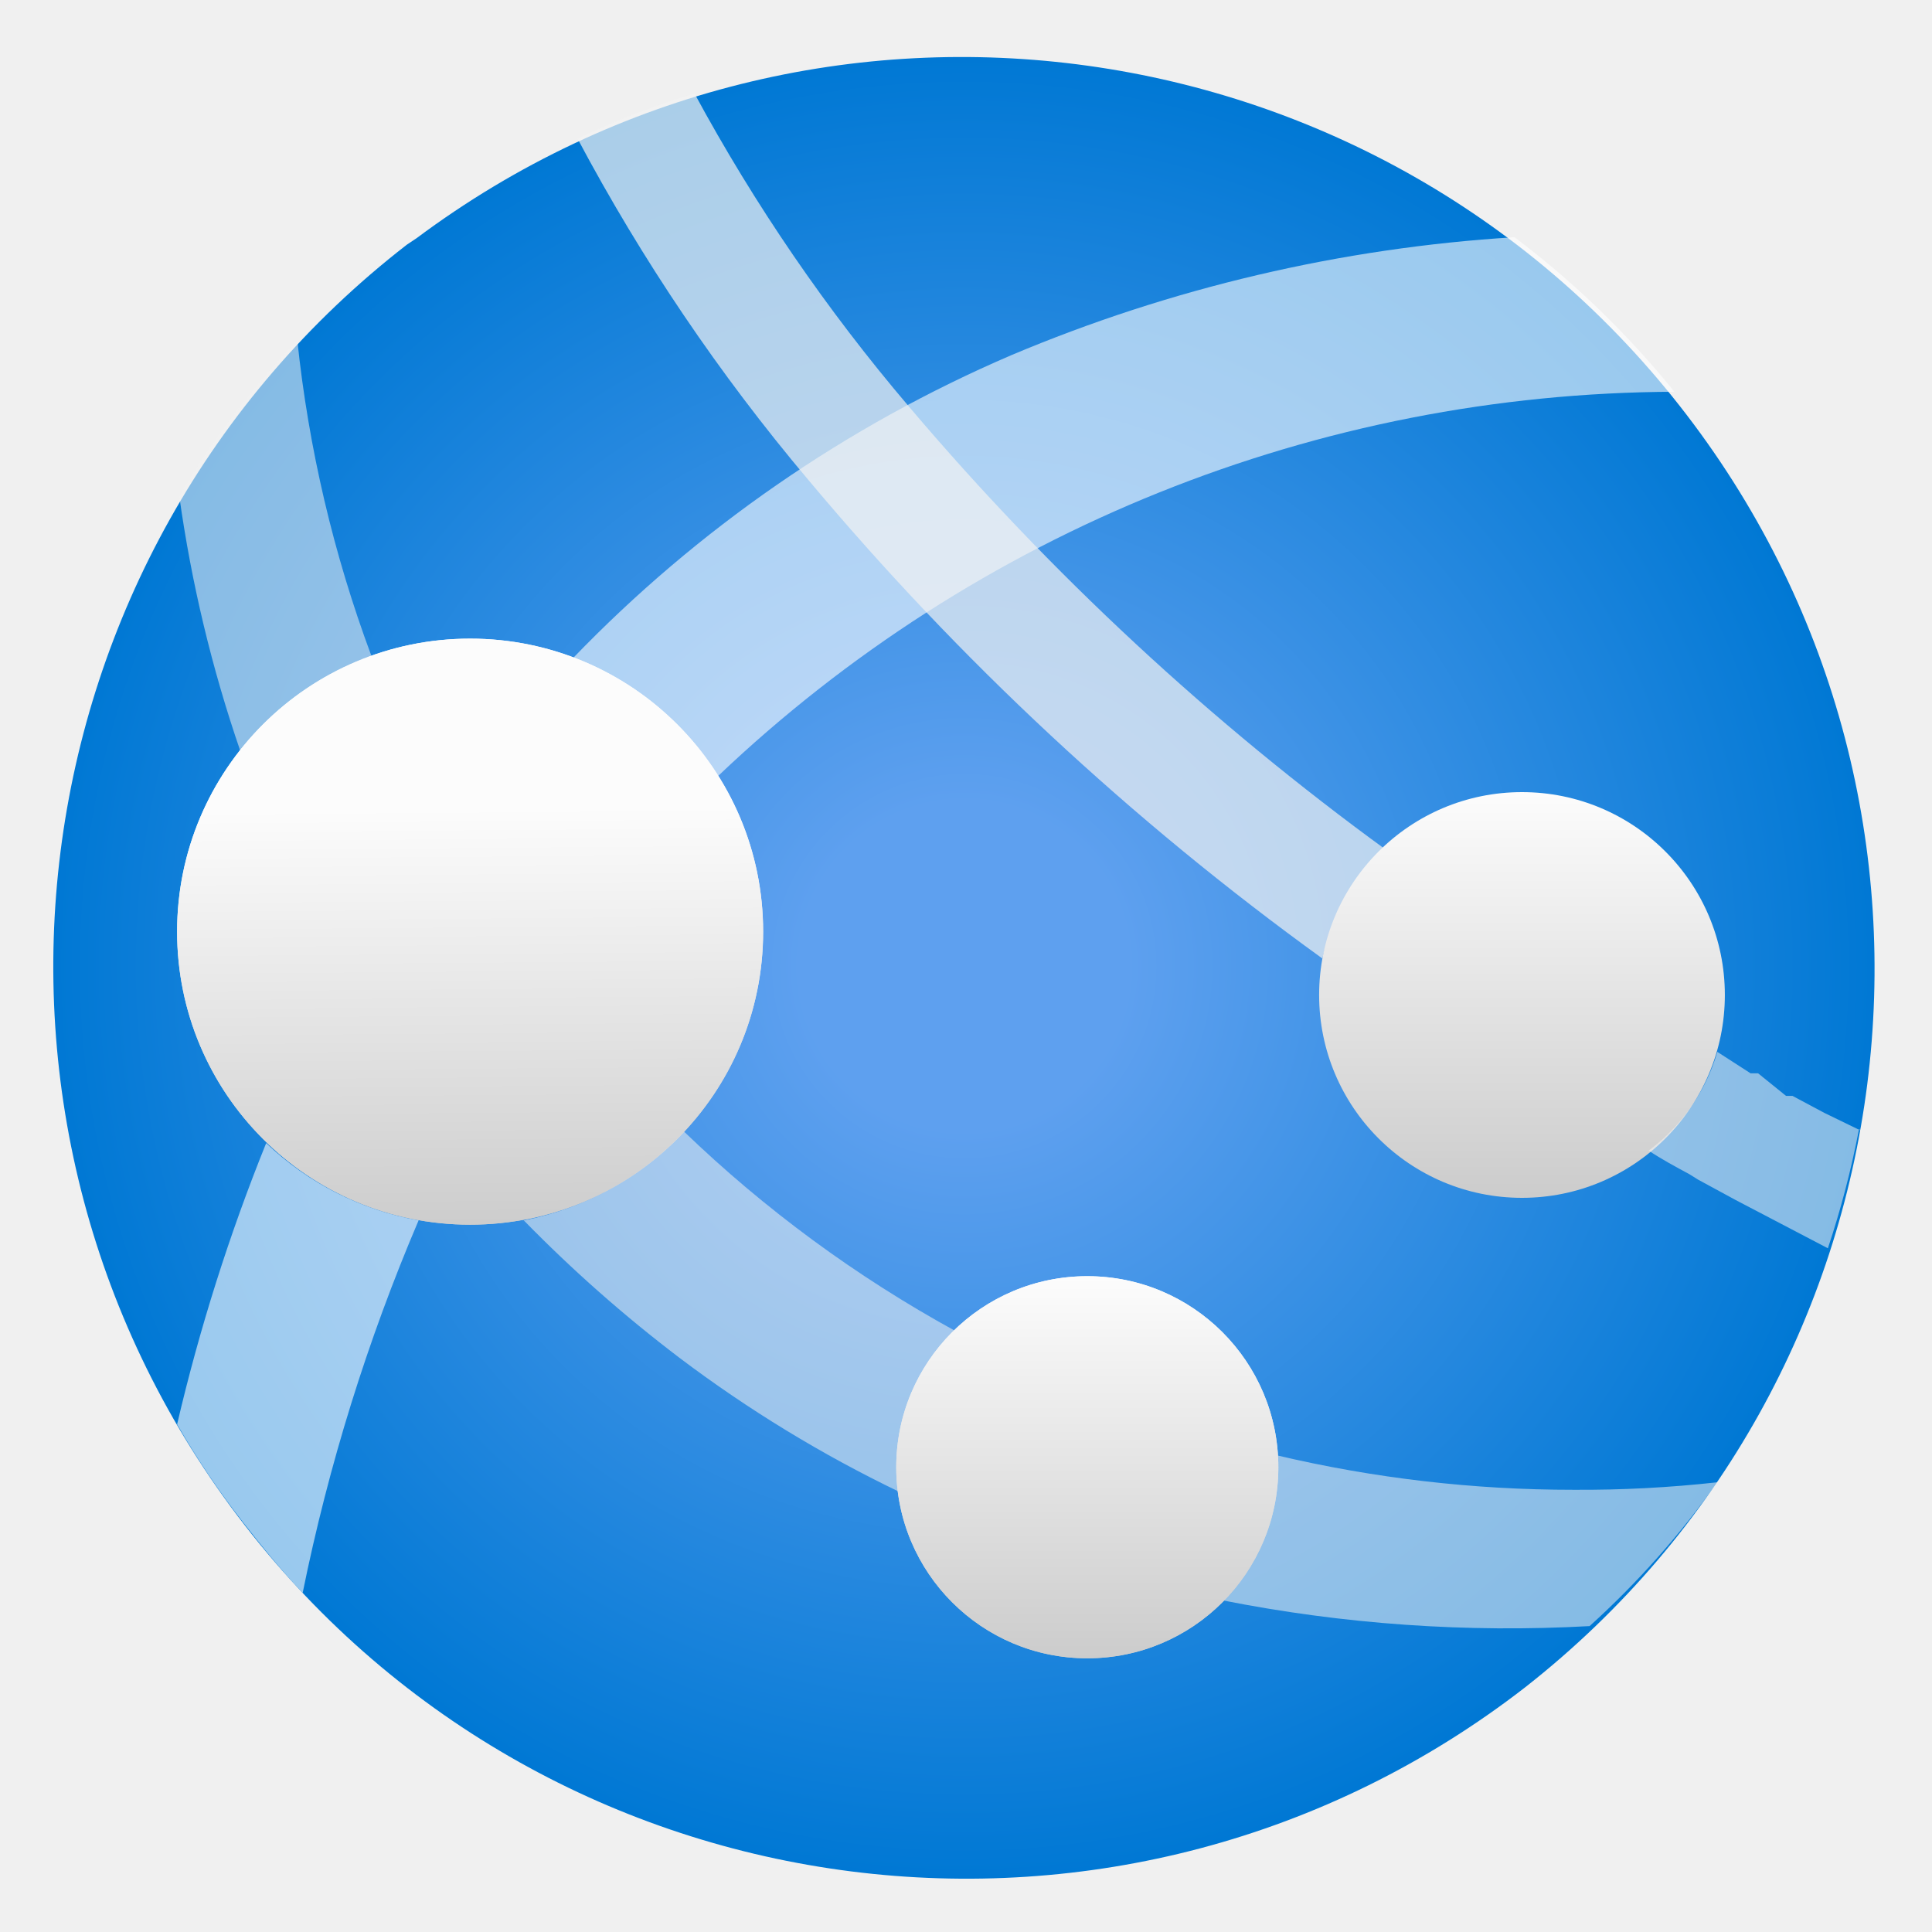
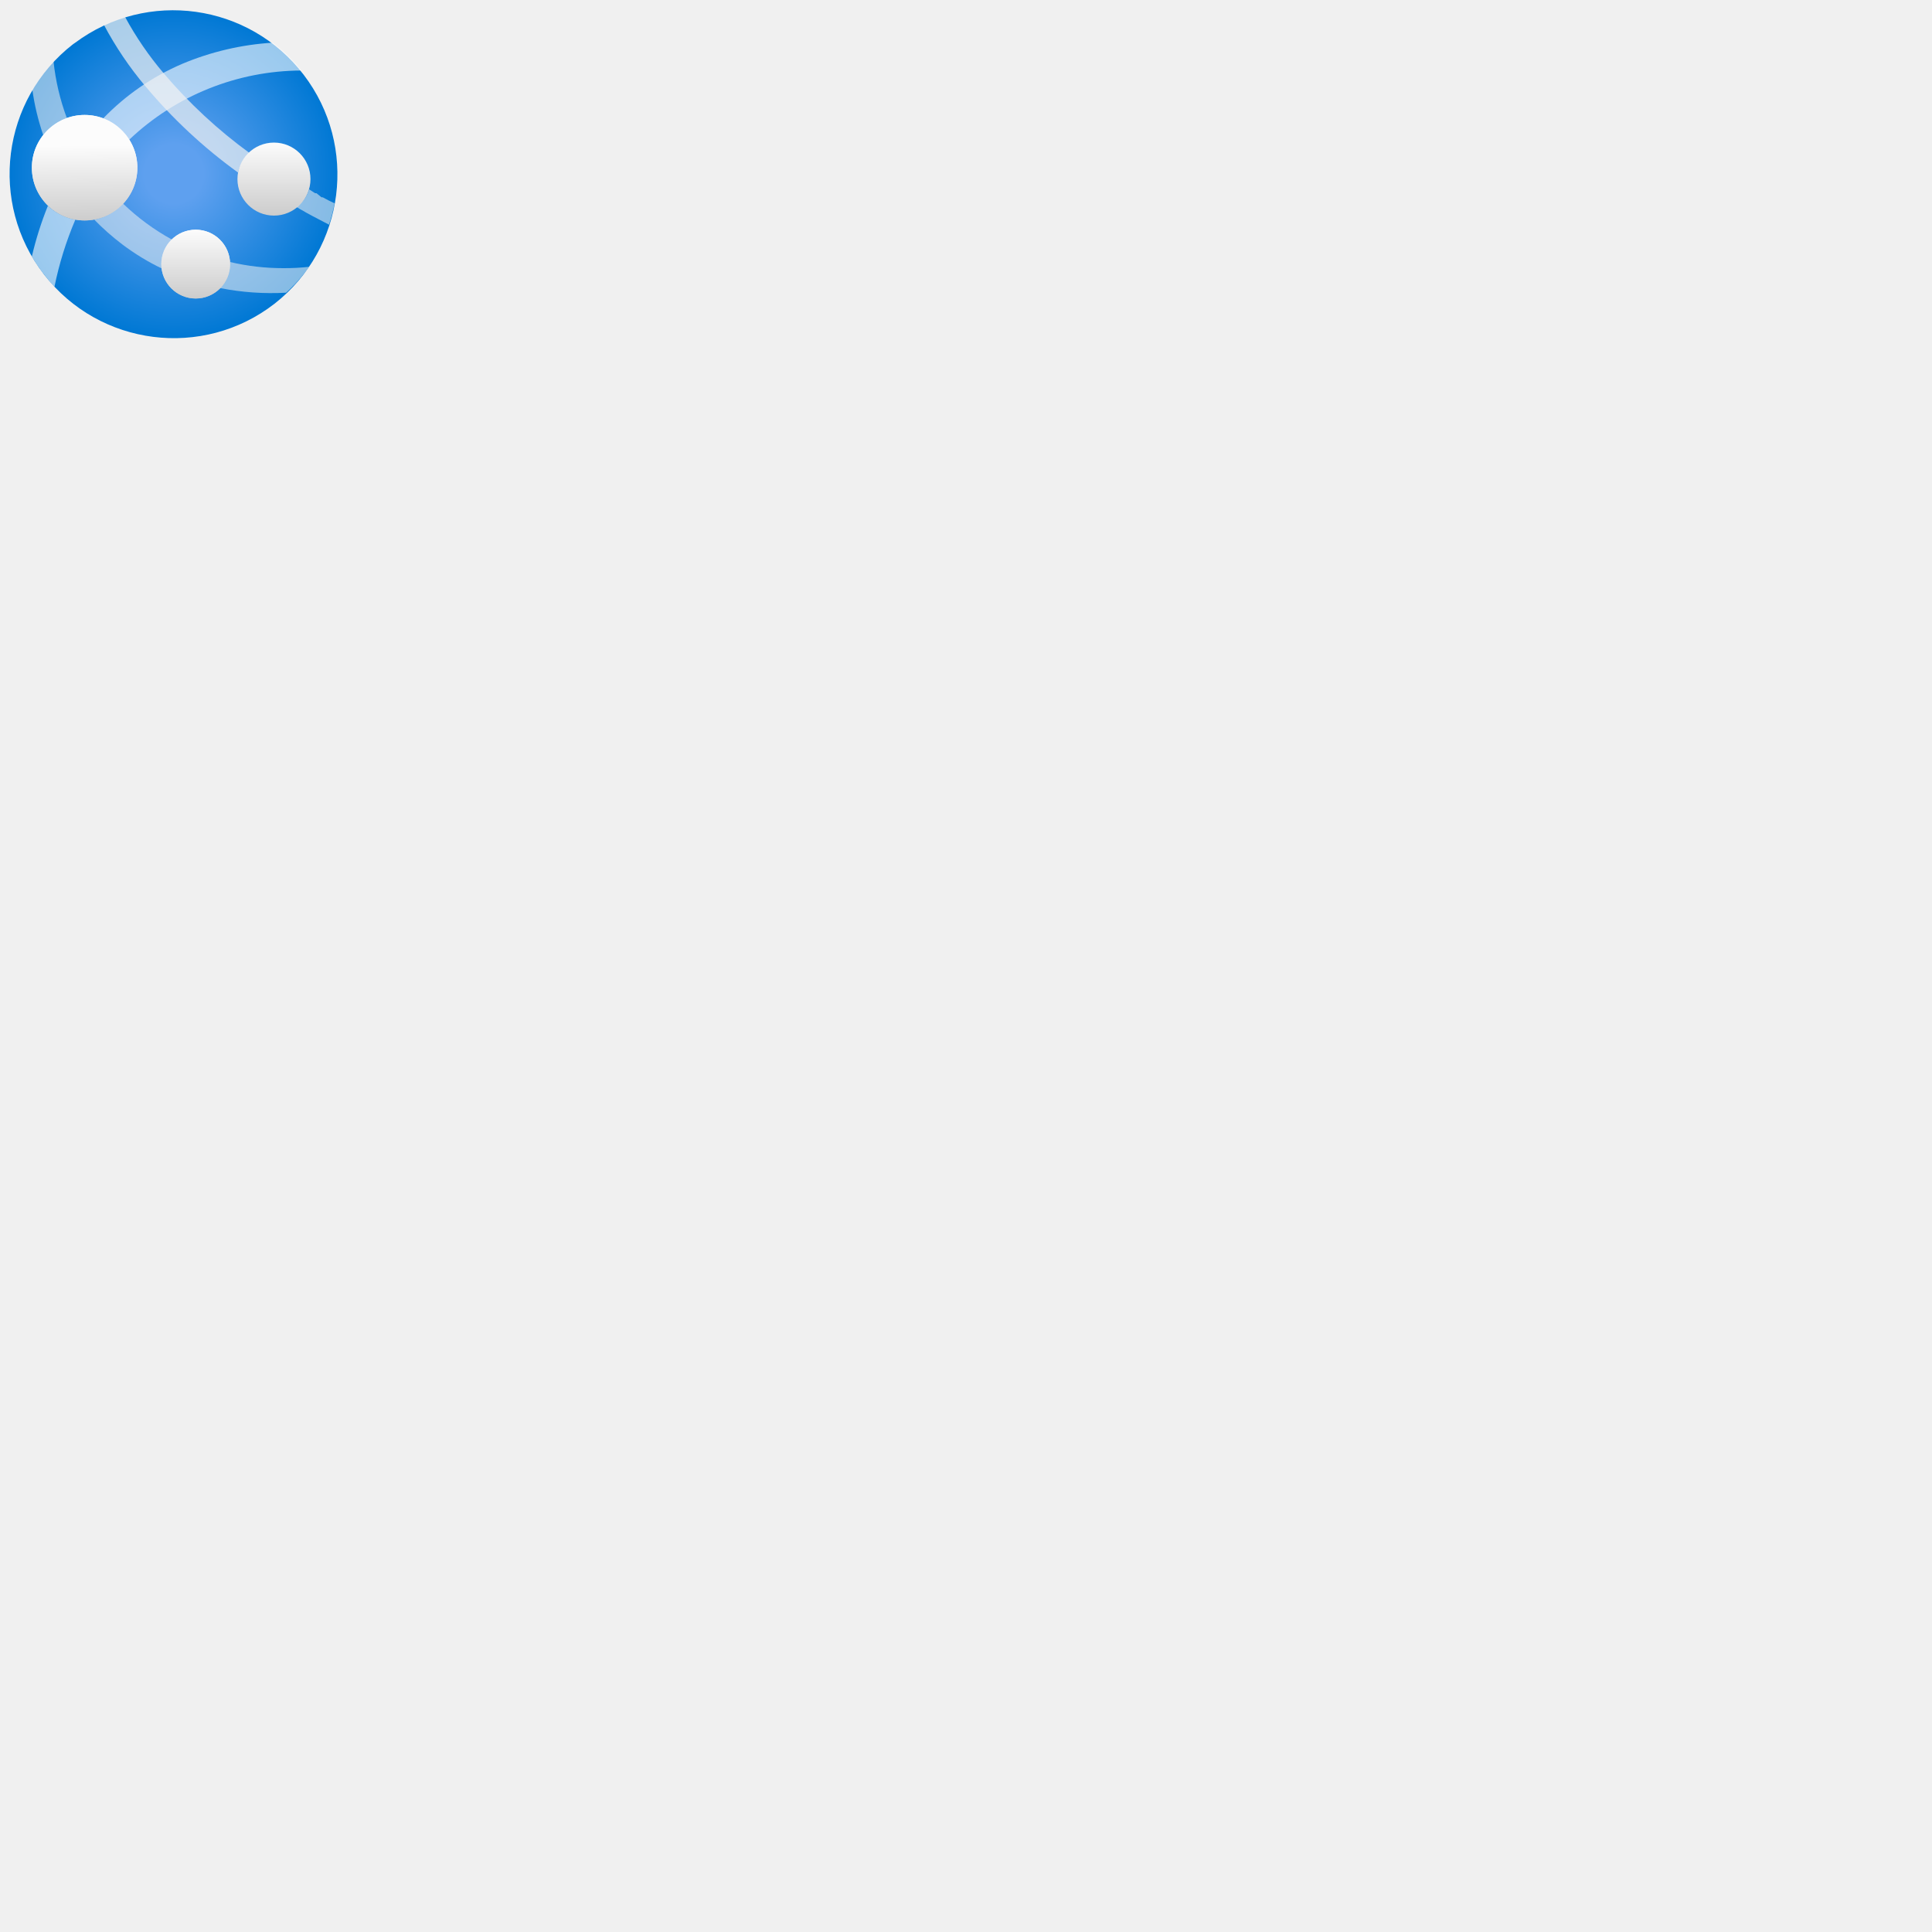
- <svg xmlns="http://www.w3.org/2000/svg" id="b70acf0a-34b4-4bdf-9024-7496043ff915" width="18" height="18" viewBox="0 0 18 18">
+ <svg xmlns="http://www.w3.org/2000/svg" id="b70acf0a-34b4-4bdf-9024-7496043ff915" width="100" height="100" viewBox="0 0 100 100">
  <defs>
    <radialGradient id="e2cf8746-c9a8-4eee-86c2-4951983c6032" cx="13428.81" cy="3518.86" r="56.67" gradientTransform="translate(-2005.33 -518.83) scale(0.15)" gradientUnits="userSpaceOnUse">
      <stop offset="0.18" stop-color="#5ea0ef" />
      <stop offset="1" stop-color="#0078d4" />
    </radialGradient>
    <linearGradient id="bdd213dd-d313-473c-8ff4-0133fd3a9033" x1="4.4" y1="11.48" x2="4.37" y2="7.53" gradientUnits="userSpaceOnUse">
      <stop offset="0" stop-color="#ccc" />
      <stop offset="1" stop-color="#fcfcfc" />
    </linearGradient>
    <linearGradient id="afcc63c5-3649-4476-a742-bcb53a569f3c" x1="10.13" y1="15.45" x2="10.13" y2="11.9" gradientUnits="userSpaceOnUse">
      <stop offset="0" stop-color="#ccc" />
      <stop offset="1" stop-color="#fcfcfc" />
    </linearGradient>
    <linearGradient id="bd873f0b-9954-4aa5-a3df-9f4c64e8729d" x1="14.18" y1="11.15" x2="14.18" y2="7.38" gradientUnits="userSpaceOnUse">
      <stop offset="0" stop-color="#ccc" />
      <stop offset="1" stop-color="#fcfcfc" />
    </linearGradient>
  </defs>
  <path id="ee75dd06-1aca-4f76-9d11-d05a284020ad" d="M14.21,15.72A8.5,8.5,0,0,1,3.79,2.28l.09-.06a8.5,8.5,0,0,1,10.33,13.5" fill="url(#e2cf8746-c9a8-4eee-86c2-4951983c6032)" />
  <path d="M6.69,7.23A13,13,0,0,1,15.6,3.65a8.47,8.47,0,0,0-1.49-1.44,14.34,14.34,0,0,0-4.69,1.1A12.54,12.54,0,0,0,5.34,6.13,2.76,2.76,0,0,1,6.69,7.23Z" fill="#fff" opacity="0.6" />
  <path d="M2.48,10.65a17.86,17.86,0,0,0-.83,2.62,7.82,7.82,0,0,0,.62.92c.18.23.35.44.55.65A17.94,17.94,0,0,1,3.9,11.37,2.76,2.76,0,0,1,2.48,10.65Z" fill="#fff" opacity="0.6" />
  <path d="M3.46,6.11a12,12,0,0,1-.69-2.94,8.15,8.15,0,0,0-1.1,1.45A12.69,12.69,0,0,0,2.24,7,2.69,2.69,0,0,1,3.46,6.11Z" fill="#f2f2f2" opacity="0.55" />
  <circle cx="4.38" cy="8.68" r="2.73" fill="url(#bdd213dd-d313-473c-8ff4-0133fd3a9033)" />
  <path d="M8.36,13.67A1.77,1.77,0,0,1,8.9,12.4a11.88,11.88,0,0,1-2.53-1.86,2.74,2.74,0,0,1-1.49.83,13.1,13.1,0,0,0,1.45,1.28A12.12,12.12,0,0,0,8.38,13.9,1.79,1.79,0,0,1,8.36,13.67Z" fill="#f2f2f2" opacity="0.55" />
  <path d="M14.66,13.88a12,12,0,0,1-2.76-.32.41.41,0,0,1,0,.11,1.75,1.75,0,0,1-.51,1.24,13.69,13.69,0,0,0,3.42.24A8.21,8.21,0,0,0,16,13.81,11.5,11.5,0,0,1,14.66,13.88Z" fill="#f2f2f2" opacity="0.55" />
  <circle cx="10.13" cy="13.67" r="1.78" fill="url(#afcc63c5-3649-4476-a742-bcb53a569f3c)" />
  <path d="M12.32,8.93a1.83,1.83,0,0,1,.61-1A25.5,25.5,0,0,1,8.47,3.79a16.91,16.91,0,0,1-2-2.92,7.64,7.64,0,0,0-1.09.42A18.14,18.14,0,0,0,7.53,4.47,26.44,26.44,0,0,0,12.32,8.93Z" fill="#f2f2f2" opacity="0.7" />
  <circle cx="14.18" cy="9.27" r="1.89" fill="url(#bd873f0b-9954-4aa5-a3df-9f4c64e8729d)" />
  <path d="M17.35,10.54,17,10.37l0,0-.3-.16-.06,0L16.38,10l-.07,0L16,9.8a1.76,1.76,0,0,1-.64.92c.12.08.25.15.38.22l.08.05.35.19,0,0,.86.45h0a8.63,8.63,0,0,0,.29-1.11Z" fill="#f2f2f2" opacity="0.55" />
  <circle cx="4.38" cy="8.68" r="2.73" fill="url(#bdd213dd-d313-473c-8ff4-0133fd3a9033)" />
  <circle cx="10.13" cy="13.67" r="1.78" fill="url(#afcc63c5-3649-4476-a742-bcb53a569f3c)" />
</svg>
